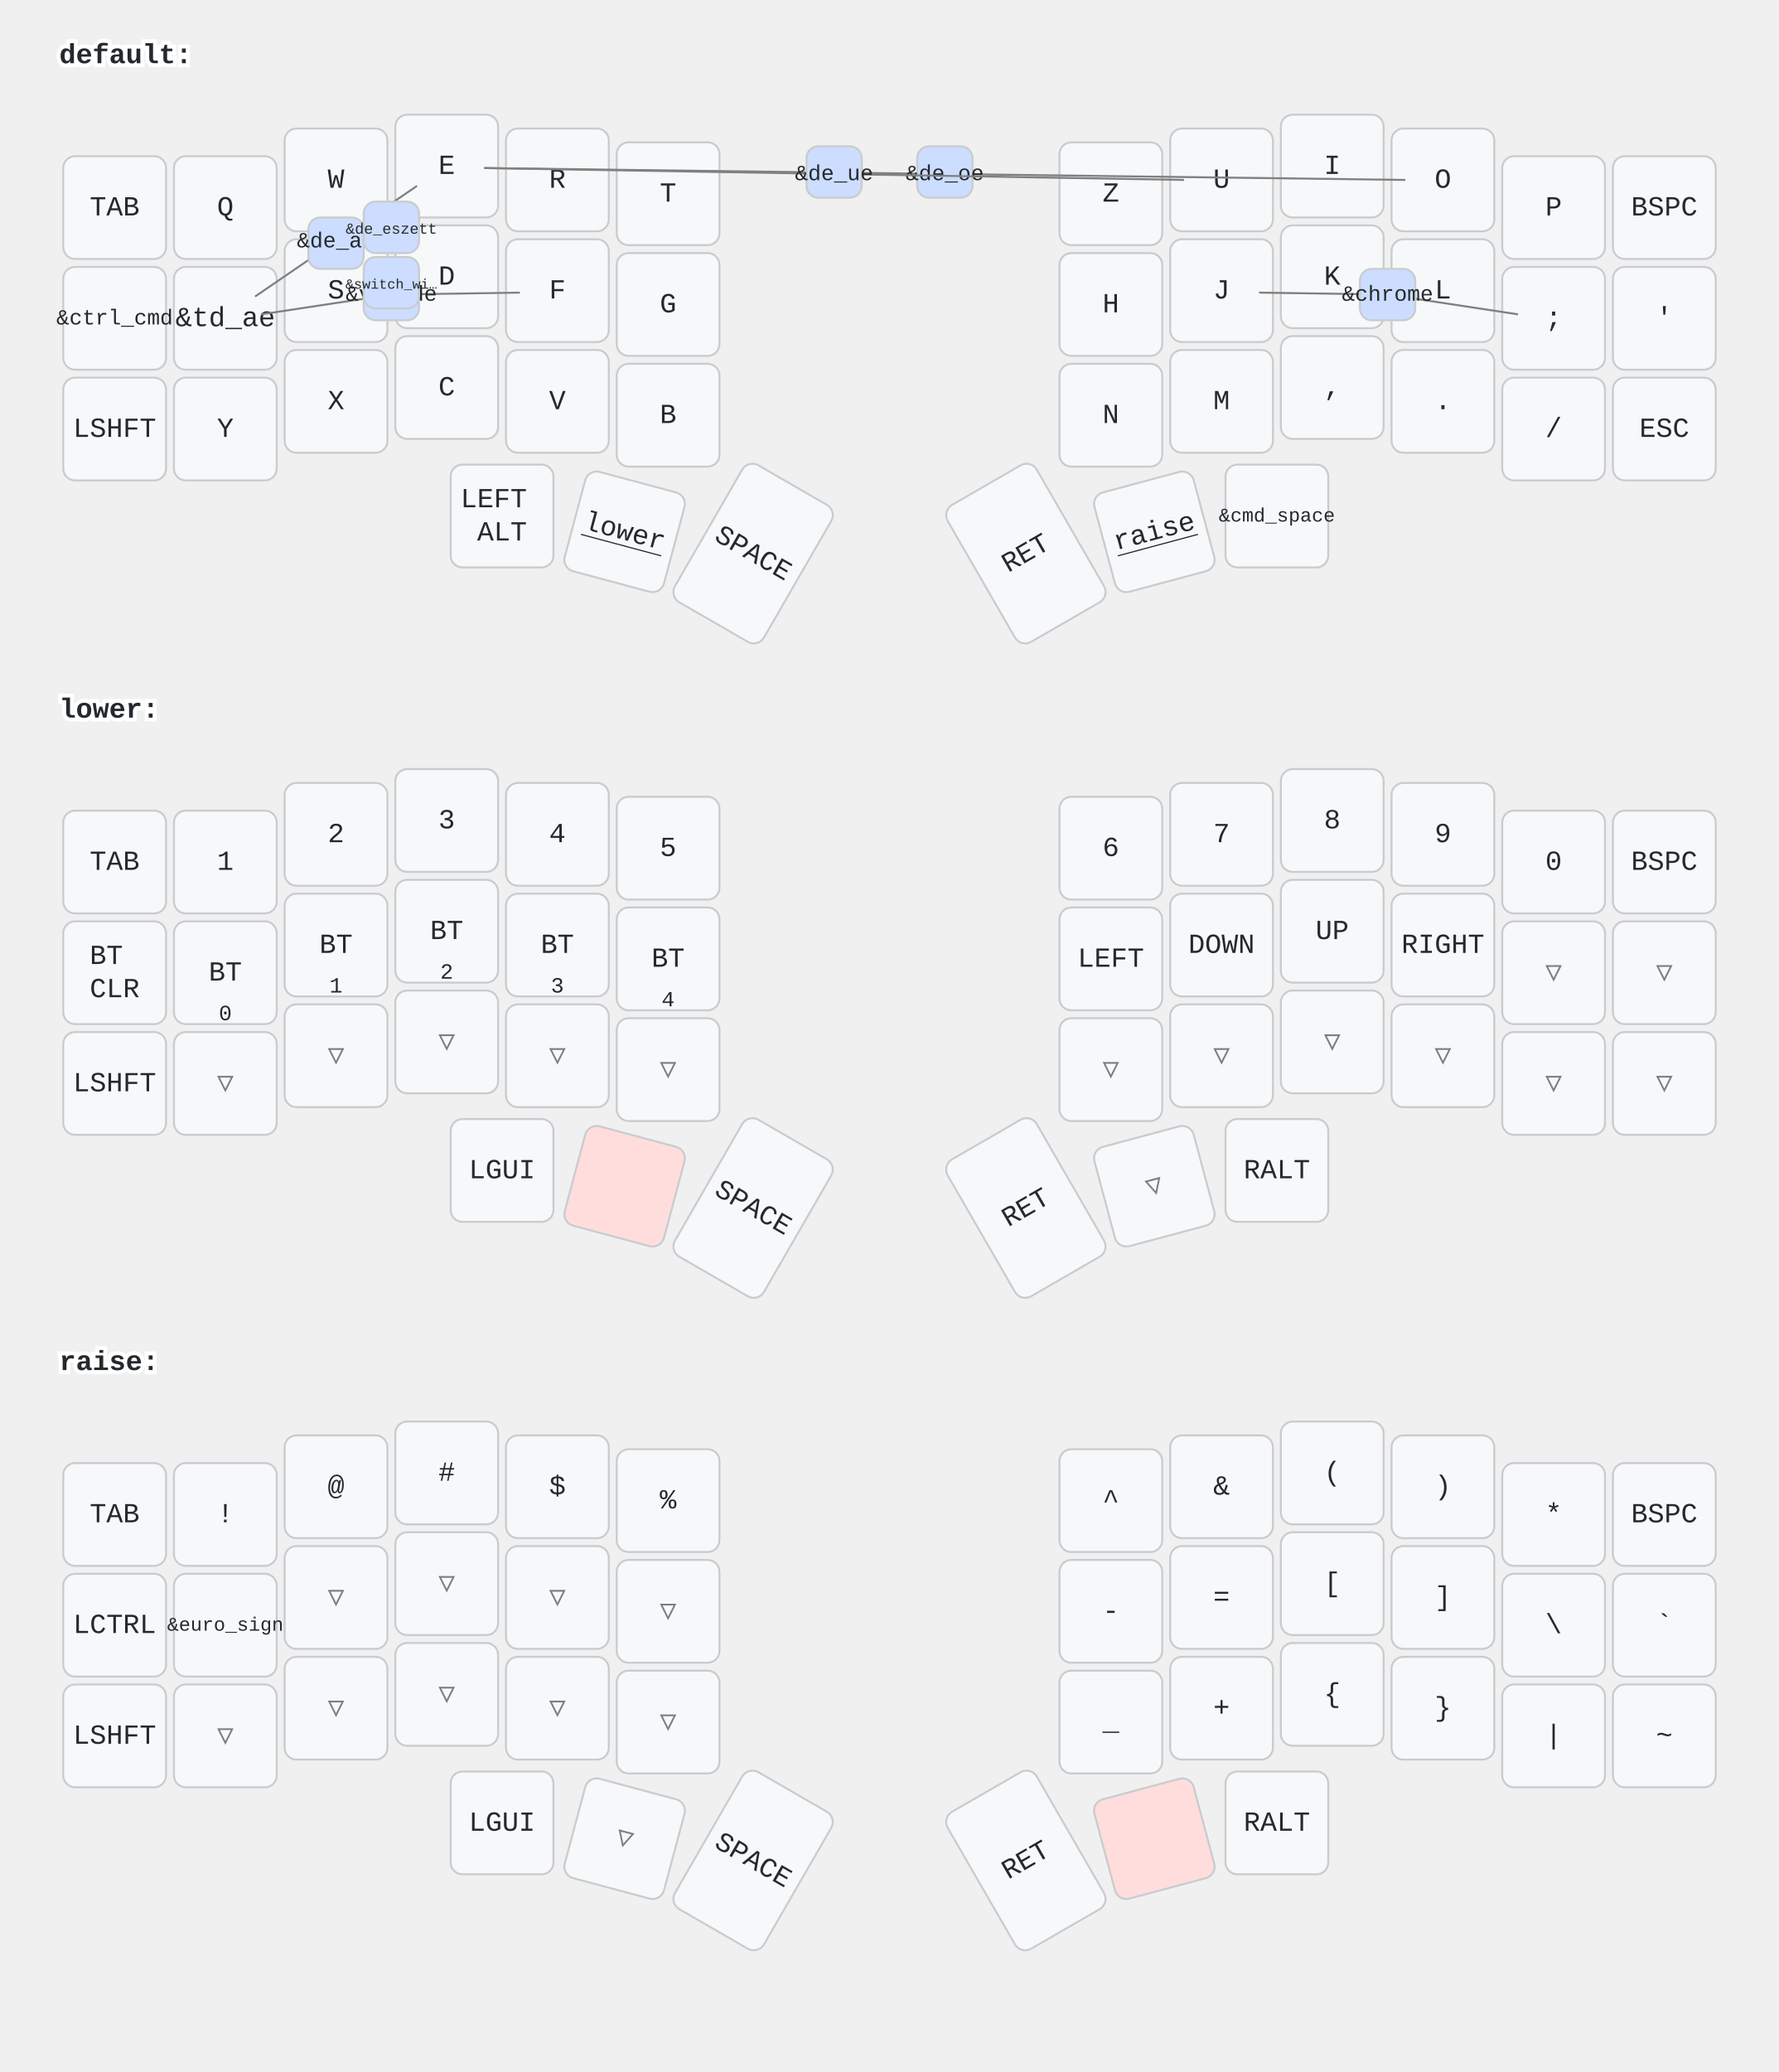
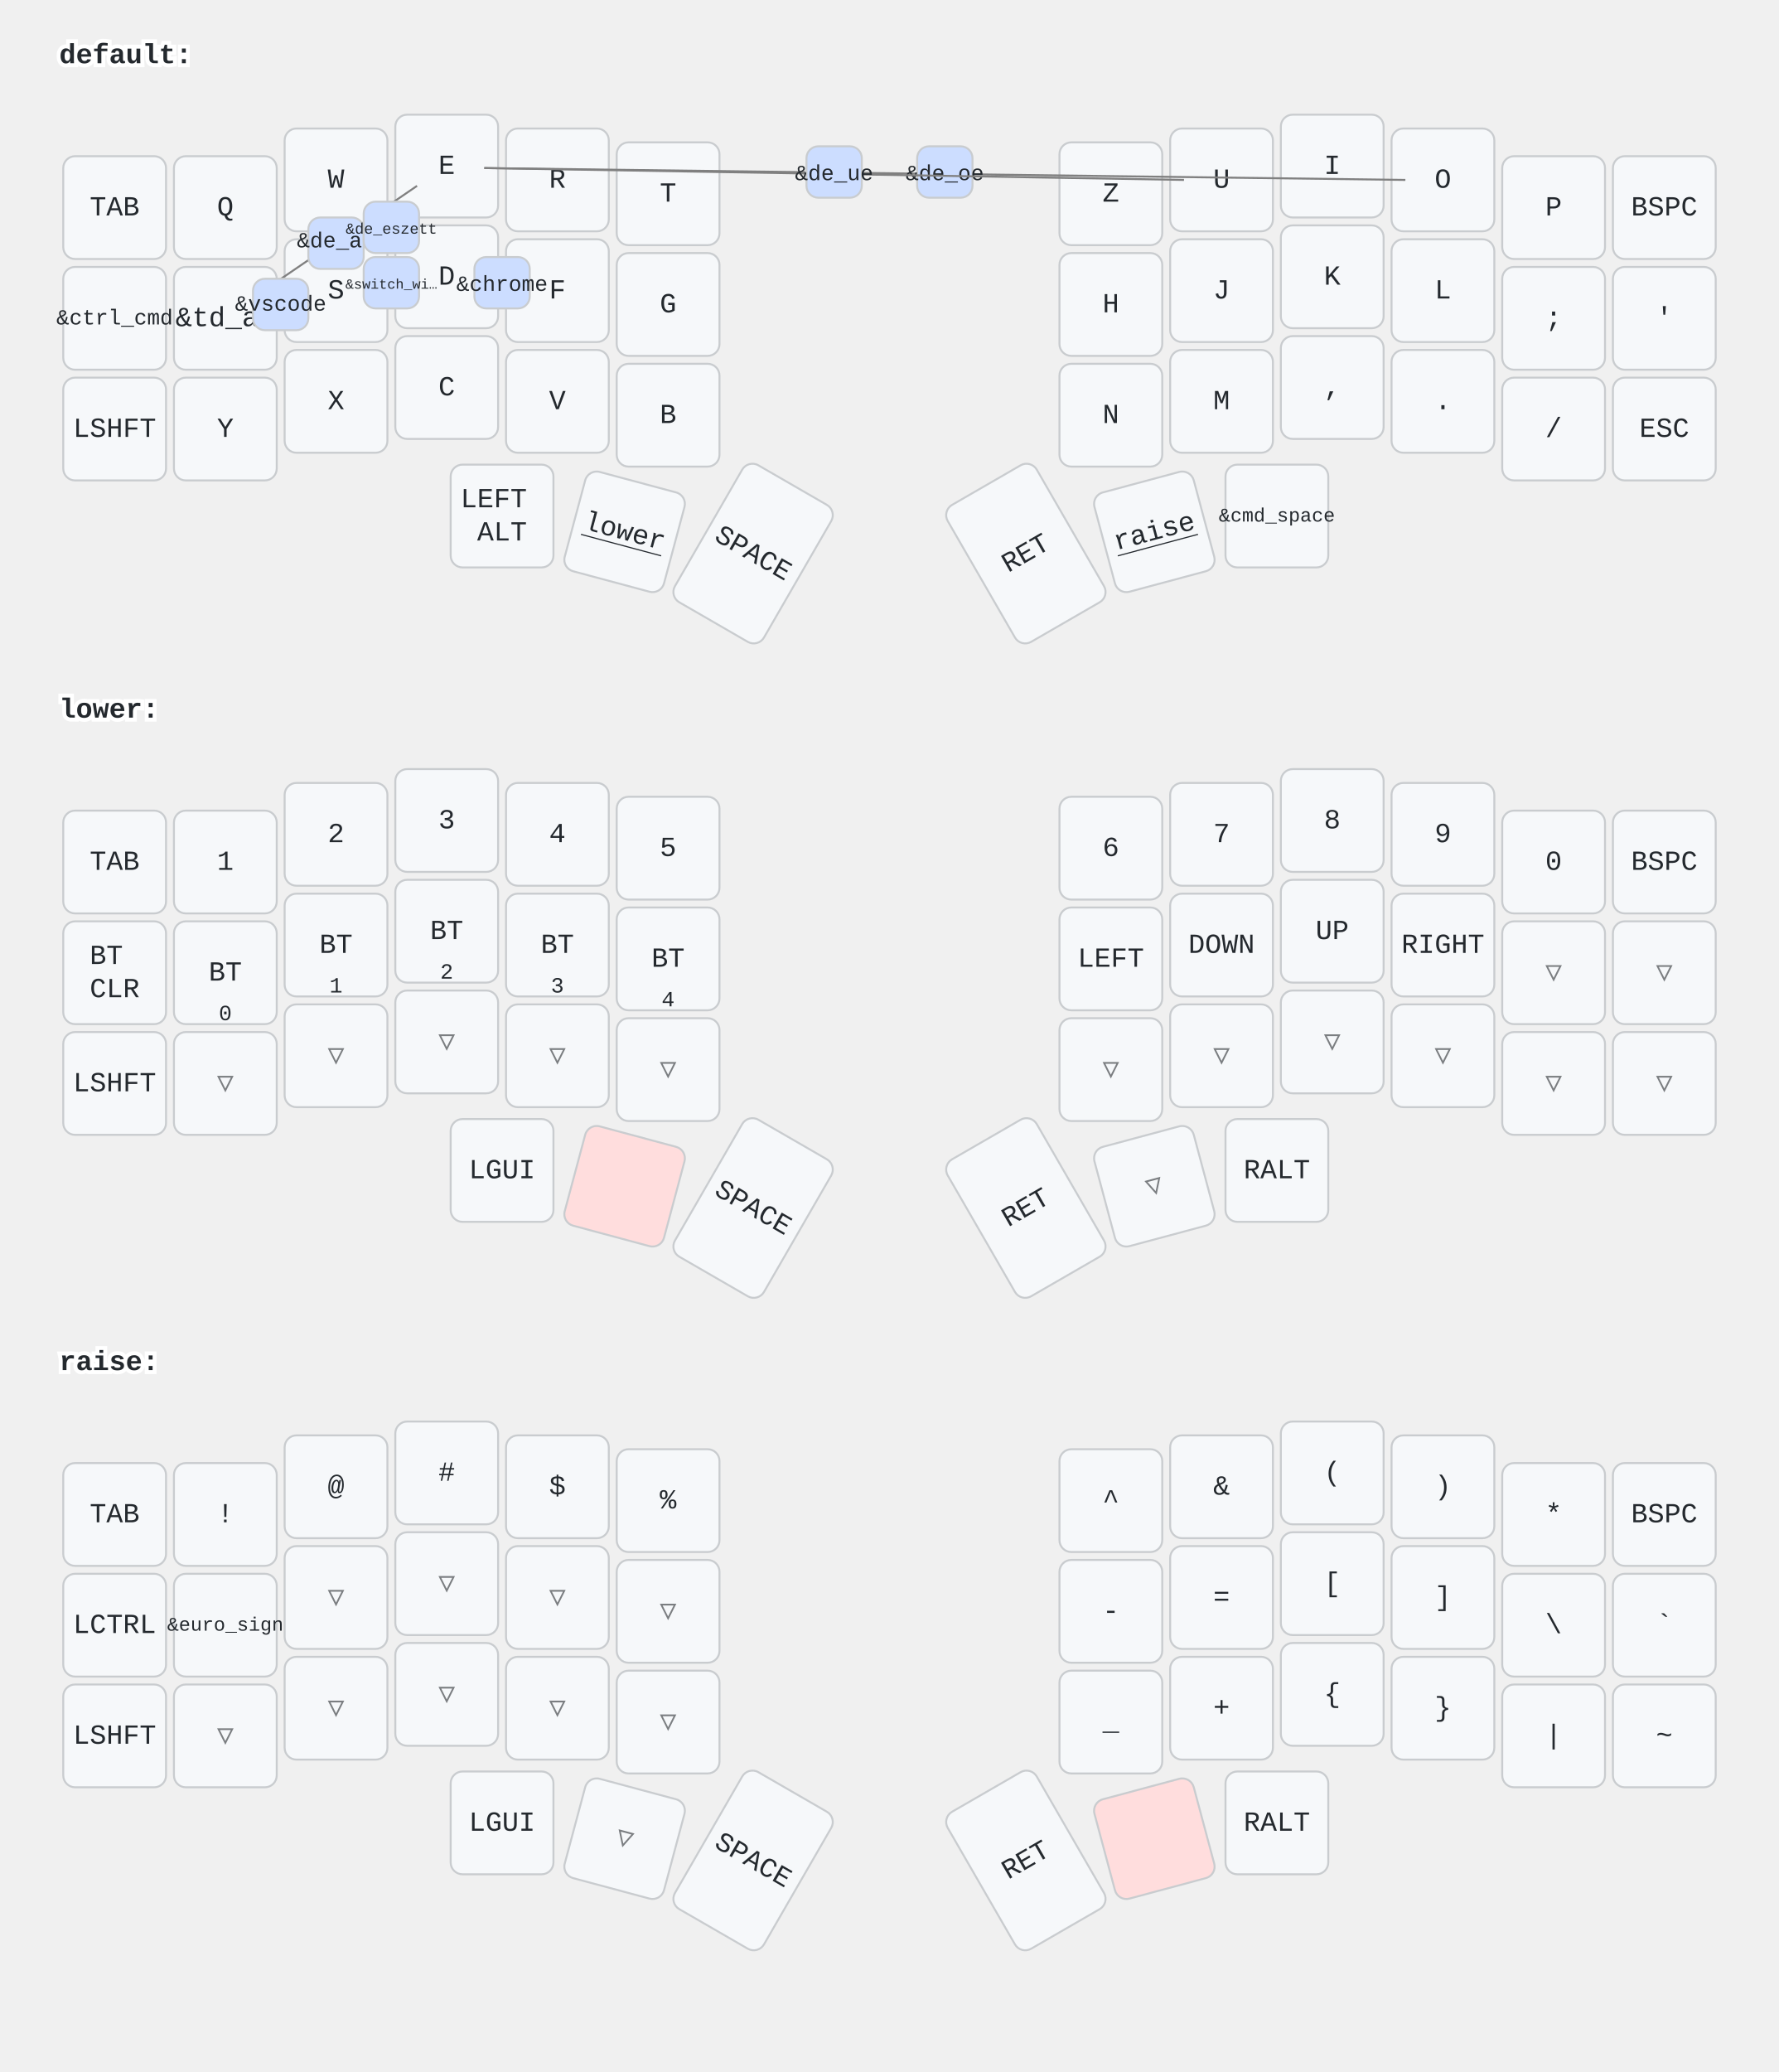
<svg xmlns="http://www.w3.org/2000/svg" width="900" height="1048" viewBox="0 0 900 1048" class="keymap">
  <style>/* inherit to force styles through use tags */
svg path {
    fill: inherit;
}

/* font and background color specifications */
svg.keymap {
    font-family: SFMono-Regular,Consolas,Liberation Mono,Menlo,monospace;
    font-size: 14px;
    font-kerning: normal;
    text-rendering: optimizeLegibility;
    fill: #24292e;
}

/* default key styling */
rect.key {
    fill: #f6f8fa;
}

rect.key, rect.combo {
    stroke: #c9cccf;
    stroke-width: 1;
}

/* default key side styling, only used is draw_key_sides is set */
rect.side {
    filter: brightness(90%);
}

/* color accent for combo boxes */
rect.combo, rect.combo-separate {
    fill: #cdf;
}

/* color accent for held keys */
rect.held, rect.combo.held {
    fill: #fdd;
}

/* color accent for ghost (optional) keys */
rect.ghost, rect.combo.ghost {
    stroke-dasharray: 4, 4;
    stroke-width: 2;
}

text {
    text-anchor: middle;
    dominant-baseline: middle;
}

/* styling for layer labels */
text.label {
    font-weight: bold;
    text-anchor: start;
    stroke: white;
    stroke-width: 4;
    paint-order: stroke;
}

/* styling for optional footer */
text.footer {
    text-anchor: end;
    dominant-baseline: auto;
    stroke: white;
    stroke-width: 4;
    paint-order: stroke;
}

/* styling for combo tap, and key hold/shifted label text */
text.combo, text.hold, text.shifted {
    font-size: 11px;
}

text.hold {
    text-anchor: middle;
    dominant-baseline: auto;
}

text.shifted {
    text-anchor: middle;
    dominant-baseline: hanging;
}

text.layer-activator {
    text-decoration: underline;
}

/* styling for hold/shifted label text in combo box */
text.combo.hold, text.combo.shifted {
    font-size: 8px;
}

/* lighter symbol for transparent keys */
text.trans {
    fill: #7b7e81;
}

/* styling for combo dendrons */
path.combo {
    stroke-width: 1;
    stroke: gray;
    fill: none;
}

/* Start Tabler Icons Cleanup */
/* cannot use height/width with glyphs */
.icon-tabler &gt; path {
    fill: inherit;
    stroke: inherit;
    stroke-width: 2;
}
/* hide tabler's default box */
.icon-tabler &gt; path[stroke="none"][fill="none"] {
    visibility: hidden;
}
/* End Tabler Icons Cleanup */
</style>
  <g transform="translate(30, 0)" class="layer-default">
    <text x="0" y="28" class="label" id="default">default:</text>
    <g transform="translate(0, 56)">
      <g transform="translate(28, 49)" class="key keypos-0">
        <rect rx="6" ry="6" x="-26" y="-26" width="52" height="52" class="key" />
        <text x="0" y="0" class="key tap">TAB</text>
      </g>
      <g transform="translate(84, 49)" class="key keypos-1">
        <rect rx="6" ry="6" x="-26" y="-26" width="52" height="52" class="key" />
        <text x="0" y="0" class="key tap">Q</text>
      </g>
      <g transform="translate(140, 35)" class="key keypos-2">
        <rect rx="6" ry="6" x="-26" y="-26" width="52" height="52" class="key" />
        <text x="0" y="0" class="key tap">W</text>
      </g>
      <g transform="translate(196, 28)" class="key keypos-3">
        <rect rx="6" ry="6" x="-26" y="-26" width="52" height="52" class="key" />
        <text x="0" y="0" class="key tap">E</text>
      </g>
      <g transform="translate(252, 35)" class="key keypos-4">
        <rect rx="6" ry="6" x="-26" y="-26" width="52" height="52" class="key" />
        <text x="0" y="0" class="key tap">R</text>
      </g>
      <g transform="translate(308, 42)" class="key keypos-5">
        <rect rx="6" ry="6" x="-26" y="-26" width="52" height="52" class="key" />
        <text x="0" y="0" class="key tap">T</text>
      </g>
      <g transform="translate(532, 42)" class="key keypos-6">
        <rect rx="6" ry="6" x="-26" y="-26" width="52" height="52" class="key" />
        <text x="0" y="0" class="key tap">Z</text>
      </g>
      <g transform="translate(588, 35)" class="key keypos-7">
        <rect rx="6" ry="6" x="-26" y="-26" width="52" height="52" class="key" />
        <text x="0" y="0" class="key tap">U</text>
      </g>
      <g transform="translate(644, 28)" class="key keypos-8">
        <rect rx="6" ry="6" x="-26" y="-26" width="52" height="52" class="key" />
        <text x="0" y="0" class="key tap">I</text>
      </g>
      <g transform="translate(700, 35)" class="key keypos-9">
        <rect rx="6" ry="6" x="-26" y="-26" width="52" height="52" class="key" />
        <text x="0" y="0" class="key tap">O</text>
      </g>
      <g transform="translate(756, 49)" class="key keypos-10">
        <rect rx="6" ry="6" x="-26" y="-26" width="52" height="52" class="key" />
        <text x="0" y="0" class="key tap">P</text>
      </g>
      <g transform="translate(812, 49)" class="key keypos-11">
        <rect rx="6" ry="6" x="-26" y="-26" width="52" height="52" class="key" />
        <text x="0" y="0" class="key tap">BSPC</text>
      </g>
      <g transform="translate(28, 105)" class="key keypos-12">
        <rect rx="6" ry="6" x="-26" y="-26" width="52" height="52" class="key" />
        <text x="0" y="0" class="key tap">
          <tspan style="font-size: 78%">&amp;ctrl_cmd</tspan>
        </text>
      </g>
      <g transform="translate(84, 105)" class="key keypos-13">
        <rect rx="6" ry="6" x="-26" y="-26" width="52" height="52" class="key" />
        <text x="0" y="0" class="key tap">&amp;td_ae</text>
      </g>
      <g transform="translate(140, 91)" class="key keypos-14">
        <rect rx="6" ry="6" x="-26" y="-26" width="52" height="52" class="key" />
        <text x="0" y="0" class="key tap">S</text>
      </g>
      <g transform="translate(196, 84)" class="key keypos-15">
        <rect rx="6" ry="6" x="-26" y="-26" width="52" height="52" class="key" />
        <text x="0" y="0" class="key tap">D</text>
      </g>
      <g transform="translate(252, 91)" class="key keypos-16">
        <rect rx="6" ry="6" x="-26" y="-26" width="52" height="52" class="key" />
        <text x="0" y="0" class="key tap">F</text>
      </g>
      <g transform="translate(308, 98)" class="key keypos-17">
        <rect rx="6" ry="6" x="-26" y="-26" width="52" height="52" class="key" />
        <text x="0" y="0" class="key tap">G</text>
      </g>
      <g transform="translate(532, 98)" class="key keypos-18">
        <rect rx="6" ry="6" x="-26" y="-26" width="52" height="52" class="key" />
        <text x="0" y="0" class="key tap">H</text>
      </g>
      <g transform="translate(588, 91)" class="key keypos-19">
        <rect rx="6" ry="6" x="-26" y="-26" width="52" height="52" class="key" />
        <text x="0" y="0" class="key tap">J</text>
      </g>
      <g transform="translate(644, 84)" class="key keypos-20">
        <rect rx="6" ry="6" x="-26" y="-26" width="52" height="52" class="key" />
        <text x="0" y="0" class="key tap">K</text>
      </g>
      <g transform="translate(700, 91)" class="key keypos-21">
        <rect rx="6" ry="6" x="-26" y="-26" width="52" height="52" class="key" />
        <text x="0" y="0" class="key tap">L</text>
      </g>
      <g transform="translate(756, 105)" class="key keypos-22">
        <rect rx="6" ry="6" x="-26" y="-26" width="52" height="52" class="key" />
        <text x="0" y="0" class="key tap">;</text>
      </g>
      <g transform="translate(812, 105)" class="key keypos-23">
        <rect rx="6" ry="6" x="-26" y="-26" width="52" height="52" class="key" />
        <text x="0" y="0" class="key tap">'</text>
      </g>
      <g transform="translate(28, 161)" class="key keypos-24">
        <rect rx="6" ry="6" x="-26" y="-26" width="52" height="52" class="key" />
        <text x="0" y="0" class="key tap">LSHFT</text>
      </g>
      <g transform="translate(84, 161)" class="key keypos-25">
        <rect rx="6" ry="6" x="-26" y="-26" width="52" height="52" class="key" />
        <text x="0" y="0" class="key tap">Y</text>
      </g>
      <g transform="translate(140, 147)" class="key keypos-26">
        <rect rx="6" ry="6" x="-26" y="-26" width="52" height="52" class="key" />
        <text x="0" y="0" class="key tap">X</text>
      </g>
      <g transform="translate(196, 140)" class="key keypos-27">
        <rect rx="6" ry="6" x="-26" y="-26" width="52" height="52" class="key" />
        <text x="0" y="0" class="key tap">C</text>
      </g>
      <g transform="translate(252, 147)" class="key keypos-28">
        <rect rx="6" ry="6" x="-26" y="-26" width="52" height="52" class="key" />
        <text x="0" y="0" class="key tap">V</text>
      </g>
      <g transform="translate(308, 154)" class="key keypos-29">
        <rect rx="6" ry="6" x="-26" y="-26" width="52" height="52" class="key" />
        <text x="0" y="0" class="key tap">B</text>
      </g>
      <g transform="translate(532, 154)" class="key keypos-30">
        <rect rx="6" ry="6" x="-26" y="-26" width="52" height="52" class="key" />
        <text x="0" y="0" class="key tap">N</text>
      </g>
      <g transform="translate(588, 147)" class="key keypos-31">
        <rect rx="6" ry="6" x="-26" y="-26" width="52" height="52" class="key" />
        <text x="0" y="0" class="key tap">M</text>
      </g>
      <g transform="translate(644, 140)" class="key keypos-32">
        <rect rx="6" ry="6" x="-26" y="-26" width="52" height="52" class="key" />
        <text x="0" y="0" class="key tap">,</text>
      </g>
      <g transform="translate(700, 147)" class="key keypos-33">
        <rect rx="6" ry="6" x="-26" y="-26" width="52" height="52" class="key" />
        <text x="0" y="0" class="key tap">.</text>
      </g>
      <g transform="translate(756, 161)" class="key keypos-34">
        <rect rx="6" ry="6" x="-26" y="-26" width="52" height="52" class="key" />
        <text x="0" y="0" class="key tap">/</text>
      </g>
      <g transform="translate(812, 161)" class="key keypos-35">
        <rect rx="6" ry="6" x="-26" y="-26" width="52" height="52" class="key" />
        <text x="0" y="0" class="key tap">ESC</text>
      </g>
      <g transform="translate(224, 205)" class="key keypos-36">
        <rect rx="6" ry="6" x="-26" y="-26" width="52" height="52" class="key" />
        <text x="0" y="0" class="key tap">
          <tspan x="0" dy="-0.6em">LEFT</tspan>
          <tspan x="0" dy="1.2em">ALT</tspan>
        </text>
      </g>
      <g transform="translate(286, 213) rotate(15.0)" class="key keypos-37">
        <rect rx="6" ry="6" x="-26" y="-26" width="52" height="52" class="key" />
        <a href="#lower">
          <text x="0" y="0" class="key tap layer-activator">lower</text>
        </a>
      </g>
      <g transform="translate(351, 224) rotate(30.0)" class="key keypos-38">
        <rect rx="6" ry="6" x="-26" y="-40" width="52" height="80" class="key" />
        <text x="0" y="0" class="key tap">SPACE</text>
      </g>
      <g transform="translate(489, 224) rotate(-30.0)" class="key keypos-39">
        <rect rx="6" ry="6" x="-26" y="-40" width="52" height="80" class="key" />
        <text x="0" y="0" class="key tap">RET</text>
      </g>
      <g transform="translate(554, 213) rotate(-15.0)" class="key keypos-40">
        <rect rx="6" ry="6" x="-26" y="-26" width="52" height="52" class="key" />
        <a href="#raise">
          <text x="0" y="0" class="key tap layer-activator">raise</text>
        </a>
      </g>
      <g transform="translate(616, 205)" class="key keypos-41">
        <rect rx="6" ry="6" x="-26" y="-26" width="52" height="52" class="key" />
        <text x="0" y="0" class="key tap">
          <tspan style="font-size: 70%">&amp;cmd_space</tspan>
        </text>
      </g>
      <g class="combo combopos-0">
        <path d="M140,66 l-41,28" class="combo" />
        <path d="M140,66 l41,-28" class="combo" />
        <rect rx="6" ry="6" x="126" y="54" width="28" height="26" class="combo" />
        <text x="140" y="66" class="combo tap">&amp;de_ae</text>
      </g>
      <g class="combo combopos-1">
        <path d="M448,32 l233,3" class="combo" />
        <path d="M448,32 l-233,-3" class="combo" />
        <rect rx="6" ry="6" x="434" y="18" width="28" height="26" class="combo" />
        <text x="448" y="32" class="combo tap">&amp;de_oe</text>
      </g>
      <g class="combo combopos-2">
        <path d="M392,32 l177,3" class="combo" />
        <path d="M392,32 l-177,-3" class="combo" />
        <rect rx="6" ry="6" x="378" y="18" width="28" height="26" class="combo" />
        <text x="392" y="32" class="combo tap">&amp;de_ue</text>
      </g>
      <g class="combo combopos-3">
        <rect rx="6" ry="6" x="154" y="46" width="28" height="26" class="combo" />
        <text x="168" y="60" class="combo tap">
          <tspan style="font-size: 70%">&amp;de_eszett</tspan>
        </text>
      </g>
      <g class="combo combopos-4">
-         <path d="M168,93 l-66,10" class="combo" />
-         <path d="M168,93 l65,-1" class="combo" />
-         <rect rx="6" ry="6" x="154" y="80" width="28" height="26" class="combo" />
-         <text x="168" y="93" class="combo tap">&amp;vscode</text>
+         <rect rx="6" ry="6" x="98" y="85" width="28" height="26" class="combo" />
+         <text x="112" y="98" class="combo tap">&amp;vscode</text>
      </g>
      <g class="combo combopos-5">
-         <path d="M672,93 l-65,-1" class="combo" />
-         <path d="M672,93 l66,10" class="combo" />
-         <rect rx="6" ry="6" x="658" y="80" width="28" height="26" class="combo" />
-         <text x="672" y="93" class="combo tap">&amp;chrome</text>
+         <rect rx="6" ry="6" x="210" y="74" width="28" height="26" class="combo" />
+         <text x="224" y="88" class="combo tap">&amp;chrome</text>
      </g>
      <g class="combo combopos-6">
        <rect rx="6" ry="6" x="154" y="74" width="28" height="26" class="combo" />
        <text x="168" y="88" class="combo tap">
          <tspan style="font-size: 64%">&amp;switch_wi…</tspan>
        </text>
      </g>
    </g>
  </g>
  <g transform="translate(30, 331)" class="layer-lower">
    <text x="0" y="28" class="label" id="lower">lower:</text>
    <g transform="translate(0, 56)">
      <g transform="translate(28, 49)" class="key keypos-0">
        <rect rx="6" ry="6" x="-26" y="-26" width="52" height="52" class="key" />
        <text x="0" y="0" class="key tap">TAB</text>
      </g>
      <g transform="translate(84, 49)" class="key keypos-1">
        <rect rx="6" ry="6" x="-26" y="-26" width="52" height="52" class="key" />
        <text x="0" y="0" class="key tap">1</text>
      </g>
      <g transform="translate(140, 35)" class="key keypos-2">
        <rect rx="6" ry="6" x="-26" y="-26" width="52" height="52" class="key" />
        <text x="0" y="0" class="key tap">2</text>
      </g>
      <g transform="translate(196, 28)" class="key keypos-3">
        <rect rx="6" ry="6" x="-26" y="-26" width="52" height="52" class="key" />
        <text x="0" y="0" class="key tap">3</text>
      </g>
      <g transform="translate(252, 35)" class="key keypos-4">
        <rect rx="6" ry="6" x="-26" y="-26" width="52" height="52" class="key" />
        <text x="0" y="0" class="key tap">4</text>
      </g>
      <g transform="translate(308, 42)" class="key keypos-5">
        <rect rx="6" ry="6" x="-26" y="-26" width="52" height="52" class="key" />
        <text x="0" y="0" class="key tap">5</text>
      </g>
      <g transform="translate(532, 42)" class="key keypos-6">
        <rect rx="6" ry="6" x="-26" y="-26" width="52" height="52" class="key" />
        <text x="0" y="0" class="key tap">6</text>
      </g>
      <g transform="translate(588, 35)" class="key keypos-7">
        <rect rx="6" ry="6" x="-26" y="-26" width="52" height="52" class="key" />
        <text x="0" y="0" class="key tap">7</text>
      </g>
      <g transform="translate(644, 28)" class="key keypos-8">
        <rect rx="6" ry="6" x="-26" y="-26" width="52" height="52" class="key" />
        <text x="0" y="0" class="key tap">8</text>
      </g>
      <g transform="translate(700, 35)" class="key keypos-9">
        <rect rx="6" ry="6" x="-26" y="-26" width="52" height="52" class="key" />
        <text x="0" y="0" class="key tap">9</text>
      </g>
      <g transform="translate(756, 49)" class="key keypos-10">
        <rect rx="6" ry="6" x="-26" y="-26" width="52" height="52" class="key" />
        <text x="0" y="0" class="key tap">0</text>
      </g>
      <g transform="translate(812, 49)" class="key keypos-11">
        <rect rx="6" ry="6" x="-26" y="-26" width="52" height="52" class="key" />
        <text x="0" y="0" class="key tap">BSPC</text>
      </g>
      <g transform="translate(28, 105)" class="key keypos-12">
        <rect rx="6" ry="6" x="-26" y="-26" width="52" height="52" class="key" />
        <text x="0" y="0" class="key tap">
          <tspan x="0" dy="-0.6em">BT</tspan>
          <tspan x="0" dy="1.2em">CLR</tspan>
        </text>
      </g>
      <g transform="translate(84, 105)" class="key keypos-13">
        <rect rx="6" ry="6" x="-26" y="-26" width="52" height="52" class="key" />
        <text x="0" y="0" class="key tap">BT</text>
        <text x="0" y="24" class="key hold">0</text>
      </g>
      <g transform="translate(140, 91)" class="key keypos-14">
        <rect rx="6" ry="6" x="-26" y="-26" width="52" height="52" class="key" />
        <text x="0" y="0" class="key tap">BT</text>
        <text x="0" y="24" class="key hold">1</text>
      </g>
      <g transform="translate(196, 84)" class="key keypos-15">
        <rect rx="6" ry="6" x="-26" y="-26" width="52" height="52" class="key" />
        <text x="0" y="0" class="key tap">BT</text>
        <text x="0" y="24" class="key hold">2</text>
      </g>
      <g transform="translate(252, 91)" class="key keypos-16">
        <rect rx="6" ry="6" x="-26" y="-26" width="52" height="52" class="key" />
        <text x="0" y="0" class="key tap">BT</text>
        <text x="0" y="24" class="key hold">3</text>
      </g>
      <g transform="translate(308, 98)" class="key keypos-17">
        <rect rx="6" ry="6" x="-26" y="-26" width="52" height="52" class="key" />
        <text x="0" y="0" class="key tap">BT</text>
        <text x="0" y="24" class="key hold">4</text>
      </g>
      <g transform="translate(532, 98)" class="key keypos-18">
        <rect rx="6" ry="6" x="-26" y="-26" width="52" height="52" class="key" />
        <text x="0" y="0" class="key tap">LEFT</text>
      </g>
      <g transform="translate(588, 91)" class="key keypos-19">
        <rect rx="6" ry="6" x="-26" y="-26" width="52" height="52" class="key" />
        <text x="0" y="0" class="key tap">DOWN</text>
      </g>
      <g transform="translate(644, 84)" class="key keypos-20">
        <rect rx="6" ry="6" x="-26" y="-26" width="52" height="52" class="key" />
        <text x="0" y="0" class="key tap">UP</text>
      </g>
      <g transform="translate(700, 91)" class="key keypos-21">
        <rect rx="6" ry="6" x="-26" y="-26" width="52" height="52" class="key" />
        <text x="0" y="0" class="key tap">RIGHT</text>
      </g>
      <g transform="translate(756, 105)" class="key trans keypos-22">
        <rect rx="6" ry="6" x="-26" y="-26" width="52" height="52" class="key trans" />
        <text x="0" y="0" class="key trans tap">▽</text>
      </g>
      <g transform="translate(812, 105)" class="key trans keypos-23">
        <rect rx="6" ry="6" x="-26" y="-26" width="52" height="52" class="key trans" />
        <text x="0" y="0" class="key trans tap">▽</text>
      </g>
      <g transform="translate(28, 161)" class="key keypos-24">
        <rect rx="6" ry="6" x="-26" y="-26" width="52" height="52" class="key" />
        <text x="0" y="0" class="key tap">LSHFT</text>
      </g>
      <g transform="translate(84, 161)" class="key trans keypos-25">
        <rect rx="6" ry="6" x="-26" y="-26" width="52" height="52" class="key trans" />
        <text x="0" y="0" class="key trans tap">▽</text>
      </g>
      <g transform="translate(140, 147)" class="key trans keypos-26">
        <rect rx="6" ry="6" x="-26" y="-26" width="52" height="52" class="key trans" />
        <text x="0" y="0" class="key trans tap">▽</text>
      </g>
      <g transform="translate(196, 140)" class="key trans keypos-27">
        <rect rx="6" ry="6" x="-26" y="-26" width="52" height="52" class="key trans" />
        <text x="0" y="0" class="key trans tap">▽</text>
      </g>
      <g transform="translate(252, 147)" class="key trans keypos-28">
        <rect rx="6" ry="6" x="-26" y="-26" width="52" height="52" class="key trans" />
        <text x="0" y="0" class="key trans tap">▽</text>
      </g>
      <g transform="translate(308, 154)" class="key trans keypos-29">
        <rect rx="6" ry="6" x="-26" y="-26" width="52" height="52" class="key trans" />
        <text x="0" y="0" class="key trans tap">▽</text>
      </g>
      <g transform="translate(532, 154)" class="key trans keypos-30">
        <rect rx="6" ry="6" x="-26" y="-26" width="52" height="52" class="key trans" />
        <text x="0" y="0" class="key trans tap">▽</text>
      </g>
      <g transform="translate(588, 147)" class="key trans keypos-31">
        <rect rx="6" ry="6" x="-26" y="-26" width="52" height="52" class="key trans" />
        <text x="0" y="0" class="key trans tap">▽</text>
      </g>
      <g transform="translate(644, 140)" class="key trans keypos-32">
        <rect rx="6" ry="6" x="-26" y="-26" width="52" height="52" class="key trans" />
        <text x="0" y="0" class="key trans tap">▽</text>
      </g>
      <g transform="translate(700, 147)" class="key trans keypos-33">
        <rect rx="6" ry="6" x="-26" y="-26" width="52" height="52" class="key trans" />
        <text x="0" y="0" class="key trans tap">▽</text>
      </g>
      <g transform="translate(756, 161)" class="key trans keypos-34">
        <rect rx="6" ry="6" x="-26" y="-26" width="52" height="52" class="key trans" />
        <text x="0" y="0" class="key trans tap">▽</text>
      </g>
      <g transform="translate(812, 161)" class="key trans keypos-35">
        <rect rx="6" ry="6" x="-26" y="-26" width="52" height="52" class="key trans" />
        <text x="0" y="0" class="key trans tap">▽</text>
      </g>
      <g transform="translate(224, 205)" class="key keypos-36">
        <rect rx="6" ry="6" x="-26" y="-26" width="52" height="52" class="key" />
        <text x="0" y="0" class="key tap">LGUI</text>
      </g>
      <g transform="translate(286, 213) rotate(15.0)" class="key held keypos-37">
        <rect rx="6" ry="6" x="-26" y="-26" width="52" height="52" class="key held" />
      </g>
      <g transform="translate(351, 224) rotate(30.0)" class="key keypos-38">
        <rect rx="6" ry="6" x="-26" y="-40" width="52" height="80" class="key" />
        <text x="0" y="0" class="key tap">SPACE</text>
      </g>
      <g transform="translate(489, 224) rotate(-30.0)" class="key keypos-39">
        <rect rx="6" ry="6" x="-26" y="-40" width="52" height="80" class="key" />
        <text x="0" y="0" class="key tap">RET</text>
      </g>
      <g transform="translate(554, 213) rotate(-15.0)" class="key trans keypos-40">
        <rect rx="6" ry="6" x="-26" y="-26" width="52" height="52" class="key trans" />
        <text x="0" y="0" class="key trans tap">▽</text>
      </g>
      <g transform="translate(616, 205)" class="key keypos-41">
        <rect rx="6" ry="6" x="-26" y="-26" width="52" height="52" class="key" />
        <text x="0" y="0" class="key tap">RALT</text>
      </g>
    </g>
  </g>
  <g transform="translate(30, 661)" class="layer-raise">
    <text x="0" y="28" class="label" id="raise">raise:</text>
    <g transform="translate(0, 56)">
      <g transform="translate(28, 49)" class="key keypos-0">
        <rect rx="6" ry="6" x="-26" y="-26" width="52" height="52" class="key" />
        <text x="0" y="0" class="key tap">TAB</text>
      </g>
      <g transform="translate(84, 49)" class="key keypos-1">
        <rect rx="6" ry="6" x="-26" y="-26" width="52" height="52" class="key" />
        <text x="0" y="0" class="key tap">!</text>
      </g>
      <g transform="translate(140, 35)" class="key keypos-2">
        <rect rx="6" ry="6" x="-26" y="-26" width="52" height="52" class="key" />
        <text x="0" y="0" class="key tap">@</text>
      </g>
      <g transform="translate(196, 28)" class="key keypos-3">
        <rect rx="6" ry="6" x="-26" y="-26" width="52" height="52" class="key" />
        <text x="0" y="0" class="key tap">#</text>
      </g>
      <g transform="translate(252, 35)" class="key keypos-4">
        <rect rx="6" ry="6" x="-26" y="-26" width="52" height="52" class="key" />
        <text x="0" y="0" class="key tap">$</text>
      </g>
      <g transform="translate(308, 42)" class="key keypos-5">
        <rect rx="6" ry="6" x="-26" y="-26" width="52" height="52" class="key" />
        <text x="0" y="0" class="key tap">%</text>
      </g>
      <g transform="translate(532, 42)" class="key keypos-6">
        <rect rx="6" ry="6" x="-26" y="-26" width="52" height="52" class="key" />
        <text x="0" y="0" class="key tap">^</text>
      </g>
      <g transform="translate(588, 35)" class="key keypos-7">
        <rect rx="6" ry="6" x="-26" y="-26" width="52" height="52" class="key" />
        <text x="0" y="0" class="key tap">&amp;</text>
      </g>
      <g transform="translate(644, 28)" class="key keypos-8">
        <rect rx="6" ry="6" x="-26" y="-26" width="52" height="52" class="key" />
        <text x="0" y="0" class="key tap">(</text>
      </g>
      <g transform="translate(700, 35)" class="key keypos-9">
        <rect rx="6" ry="6" x="-26" y="-26" width="52" height="52" class="key" />
        <text x="0" y="0" class="key tap">)</text>
      </g>
      <g transform="translate(756, 49)" class="key keypos-10">
        <rect rx="6" ry="6" x="-26" y="-26" width="52" height="52" class="key" />
        <text x="0" y="0" class="key tap">*</text>
      </g>
      <g transform="translate(812, 49)" class="key keypos-11">
        <rect rx="6" ry="6" x="-26" y="-26" width="52" height="52" class="key" />
        <text x="0" y="0" class="key tap">BSPC</text>
      </g>
      <g transform="translate(28, 105)" class="key keypos-12">
        <rect rx="6" ry="6" x="-26" y="-26" width="52" height="52" class="key" />
        <text x="0" y="0" class="key tap">LCTRL</text>
      </g>
      <g transform="translate(84, 105)" class="key keypos-13">
        <rect rx="6" ry="6" x="-26" y="-26" width="52" height="52" class="key" />
        <text x="0" y="0" class="key tap">
          <tspan style="font-size: 70%">&amp;euro_sign</tspan>
        </text>
      </g>
      <g transform="translate(140, 91)" class="key trans keypos-14">
        <rect rx="6" ry="6" x="-26" y="-26" width="52" height="52" class="key trans" />
        <text x="0" y="0" class="key trans tap">▽</text>
      </g>
      <g transform="translate(196, 84)" class="key trans keypos-15">
        <rect rx="6" ry="6" x="-26" y="-26" width="52" height="52" class="key trans" />
        <text x="0" y="0" class="key trans tap">▽</text>
      </g>
      <g transform="translate(252, 91)" class="key trans keypos-16">
        <rect rx="6" ry="6" x="-26" y="-26" width="52" height="52" class="key trans" />
        <text x="0" y="0" class="key trans tap">▽</text>
      </g>
      <g transform="translate(308, 98)" class="key trans keypos-17">
        <rect rx="6" ry="6" x="-26" y="-26" width="52" height="52" class="key trans" />
        <text x="0" y="0" class="key trans tap">▽</text>
      </g>
      <g transform="translate(532, 98)" class="key keypos-18">
        <rect rx="6" ry="6" x="-26" y="-26" width="52" height="52" class="key" />
        <text x="0" y="0" class="key tap">-</text>
      </g>
      <g transform="translate(588, 91)" class="key keypos-19">
        <rect rx="6" ry="6" x="-26" y="-26" width="52" height="52" class="key" />
        <text x="0" y="0" class="key tap">=</text>
      </g>
      <g transform="translate(644, 84)" class="key keypos-20">
        <rect rx="6" ry="6" x="-26" y="-26" width="52" height="52" class="key" />
        <text x="0" y="0" class="key tap">[</text>
      </g>
      <g transform="translate(700, 91)" class="key keypos-21">
        <rect rx="6" ry="6" x="-26" y="-26" width="52" height="52" class="key" />
        <text x="0" y="0" class="key tap">]</text>
      </g>
      <g transform="translate(756, 105)" class="key keypos-22">
        <rect rx="6" ry="6" x="-26" y="-26" width="52" height="52" class="key" />
        <text x="0" y="0" class="key tap">\</text>
      </g>
      <g transform="translate(812, 105)" class="key keypos-23">
        <rect rx="6" ry="6" x="-26" y="-26" width="52" height="52" class="key" />
        <text x="0" y="0" class="key tap">`</text>
      </g>
      <g transform="translate(28, 161)" class="key keypos-24">
        <rect rx="6" ry="6" x="-26" y="-26" width="52" height="52" class="key" />
        <text x="0" y="0" class="key tap">LSHFT</text>
      </g>
      <g transform="translate(84, 161)" class="key trans keypos-25">
        <rect rx="6" ry="6" x="-26" y="-26" width="52" height="52" class="key trans" />
        <text x="0" y="0" class="key trans tap">▽</text>
      </g>
      <g transform="translate(140, 147)" class="key trans keypos-26">
        <rect rx="6" ry="6" x="-26" y="-26" width="52" height="52" class="key trans" />
        <text x="0" y="0" class="key trans tap">▽</text>
      </g>
      <g transform="translate(196, 140)" class="key trans keypos-27">
        <rect rx="6" ry="6" x="-26" y="-26" width="52" height="52" class="key trans" />
        <text x="0" y="0" class="key trans tap">▽</text>
      </g>
      <g transform="translate(252, 147)" class="key trans keypos-28">
        <rect rx="6" ry="6" x="-26" y="-26" width="52" height="52" class="key trans" />
        <text x="0" y="0" class="key trans tap">▽</text>
      </g>
      <g transform="translate(308, 154)" class="key trans keypos-29">
        <rect rx="6" ry="6" x="-26" y="-26" width="52" height="52" class="key trans" />
        <text x="0" y="0" class="key trans tap">▽</text>
      </g>
      <g transform="translate(532, 154)" class="key keypos-30">
        <rect rx="6" ry="6" x="-26" y="-26" width="52" height="52" class="key" />
        <text x="0" y="0" class="key tap">_</text>
      </g>
      <g transform="translate(588, 147)" class="key keypos-31">
        <rect rx="6" ry="6" x="-26" y="-26" width="52" height="52" class="key" />
        <text x="0" y="0" class="key tap">+</text>
      </g>
      <g transform="translate(644, 140)" class="key keypos-32">
        <rect rx="6" ry="6" x="-26" y="-26" width="52" height="52" class="key" />
        <text x="0" y="0" class="key tap">{</text>
      </g>
      <g transform="translate(700, 147)" class="key keypos-33">
        <rect rx="6" ry="6" x="-26" y="-26" width="52" height="52" class="key" />
        <text x="0" y="0" class="key tap">}</text>
      </g>
      <g transform="translate(756, 161)" class="key keypos-34">
        <rect rx="6" ry="6" x="-26" y="-26" width="52" height="52" class="key" />
        <text x="0" y="0" class="key tap">|</text>
      </g>
      <g transform="translate(812, 161)" class="key keypos-35">
        <rect rx="6" ry="6" x="-26" y="-26" width="52" height="52" class="key" />
        <text x="0" y="0" class="key tap">~</text>
      </g>
      <g transform="translate(224, 205)" class="key keypos-36">
        <rect rx="6" ry="6" x="-26" y="-26" width="52" height="52" class="key" />
        <text x="0" y="0" class="key tap">LGUI</text>
      </g>
      <g transform="translate(286, 213) rotate(15.0)" class="key trans keypos-37">
        <rect rx="6" ry="6" x="-26" y="-26" width="52" height="52" class="key trans" />
        <text x="0" y="0" class="key trans tap">▽</text>
      </g>
      <g transform="translate(351, 224) rotate(30.0)" class="key keypos-38">
        <rect rx="6" ry="6" x="-26" y="-40" width="52" height="80" class="key" />
        <text x="0" y="0" class="key tap">SPACE</text>
      </g>
      <g transform="translate(489, 224) rotate(-30.0)" class="key keypos-39">
        <rect rx="6" ry="6" x="-26" y="-40" width="52" height="80" class="key" />
        <text x="0" y="0" class="key tap">RET</text>
      </g>
      <g transform="translate(554, 213) rotate(-15.0)" class="key held keypos-40">
        <rect rx="6" ry="6" x="-26" y="-26" width="52" height="52" class="key held" />
      </g>
      <g transform="translate(616, 205)" class="key keypos-41">
        <rect rx="6" ry="6" x="-26" y="-26" width="52" height="52" class="key" />
        <text x="0" y="0" class="key tap">RALT</text>
      </g>
    </g>
  </g>
</svg>
